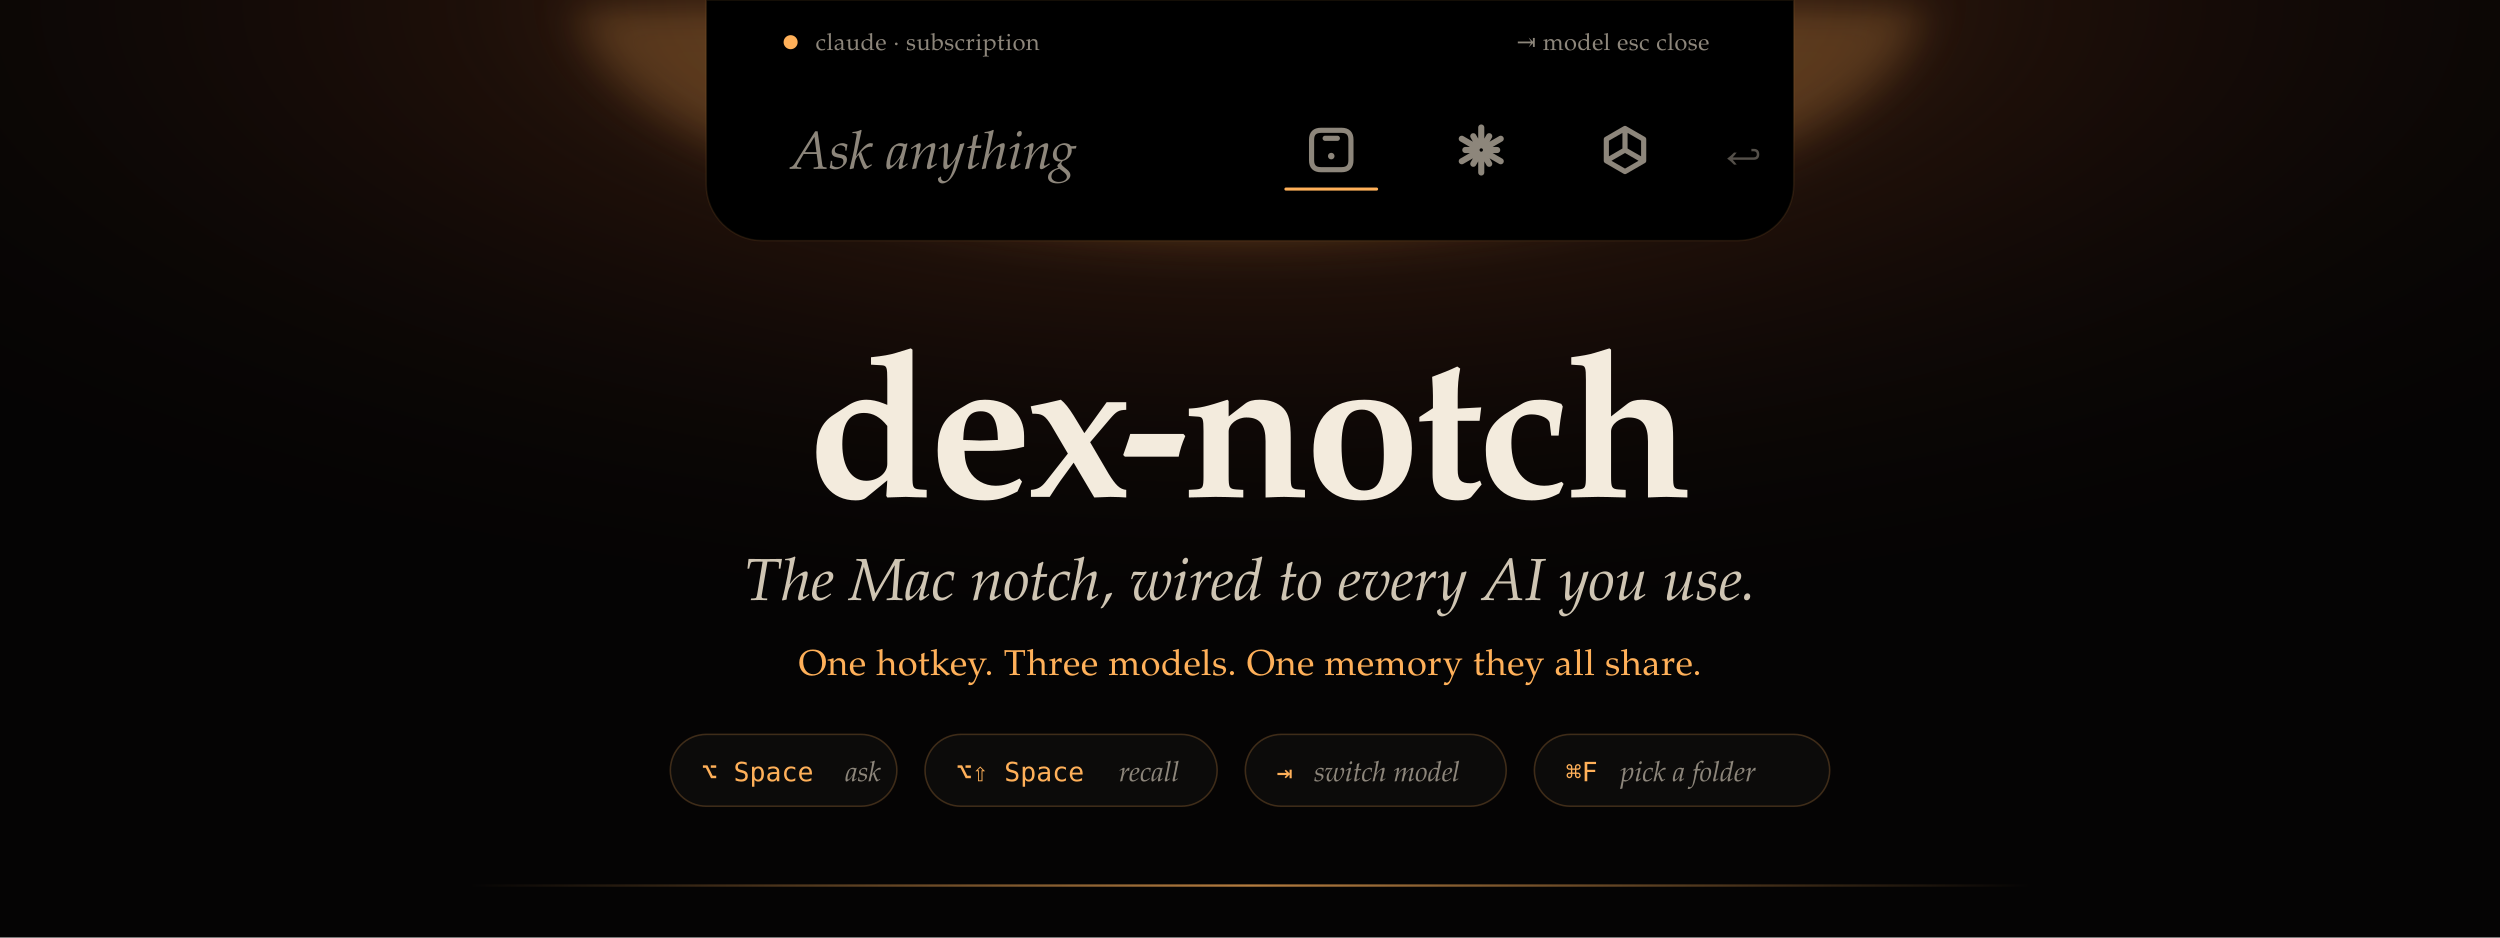
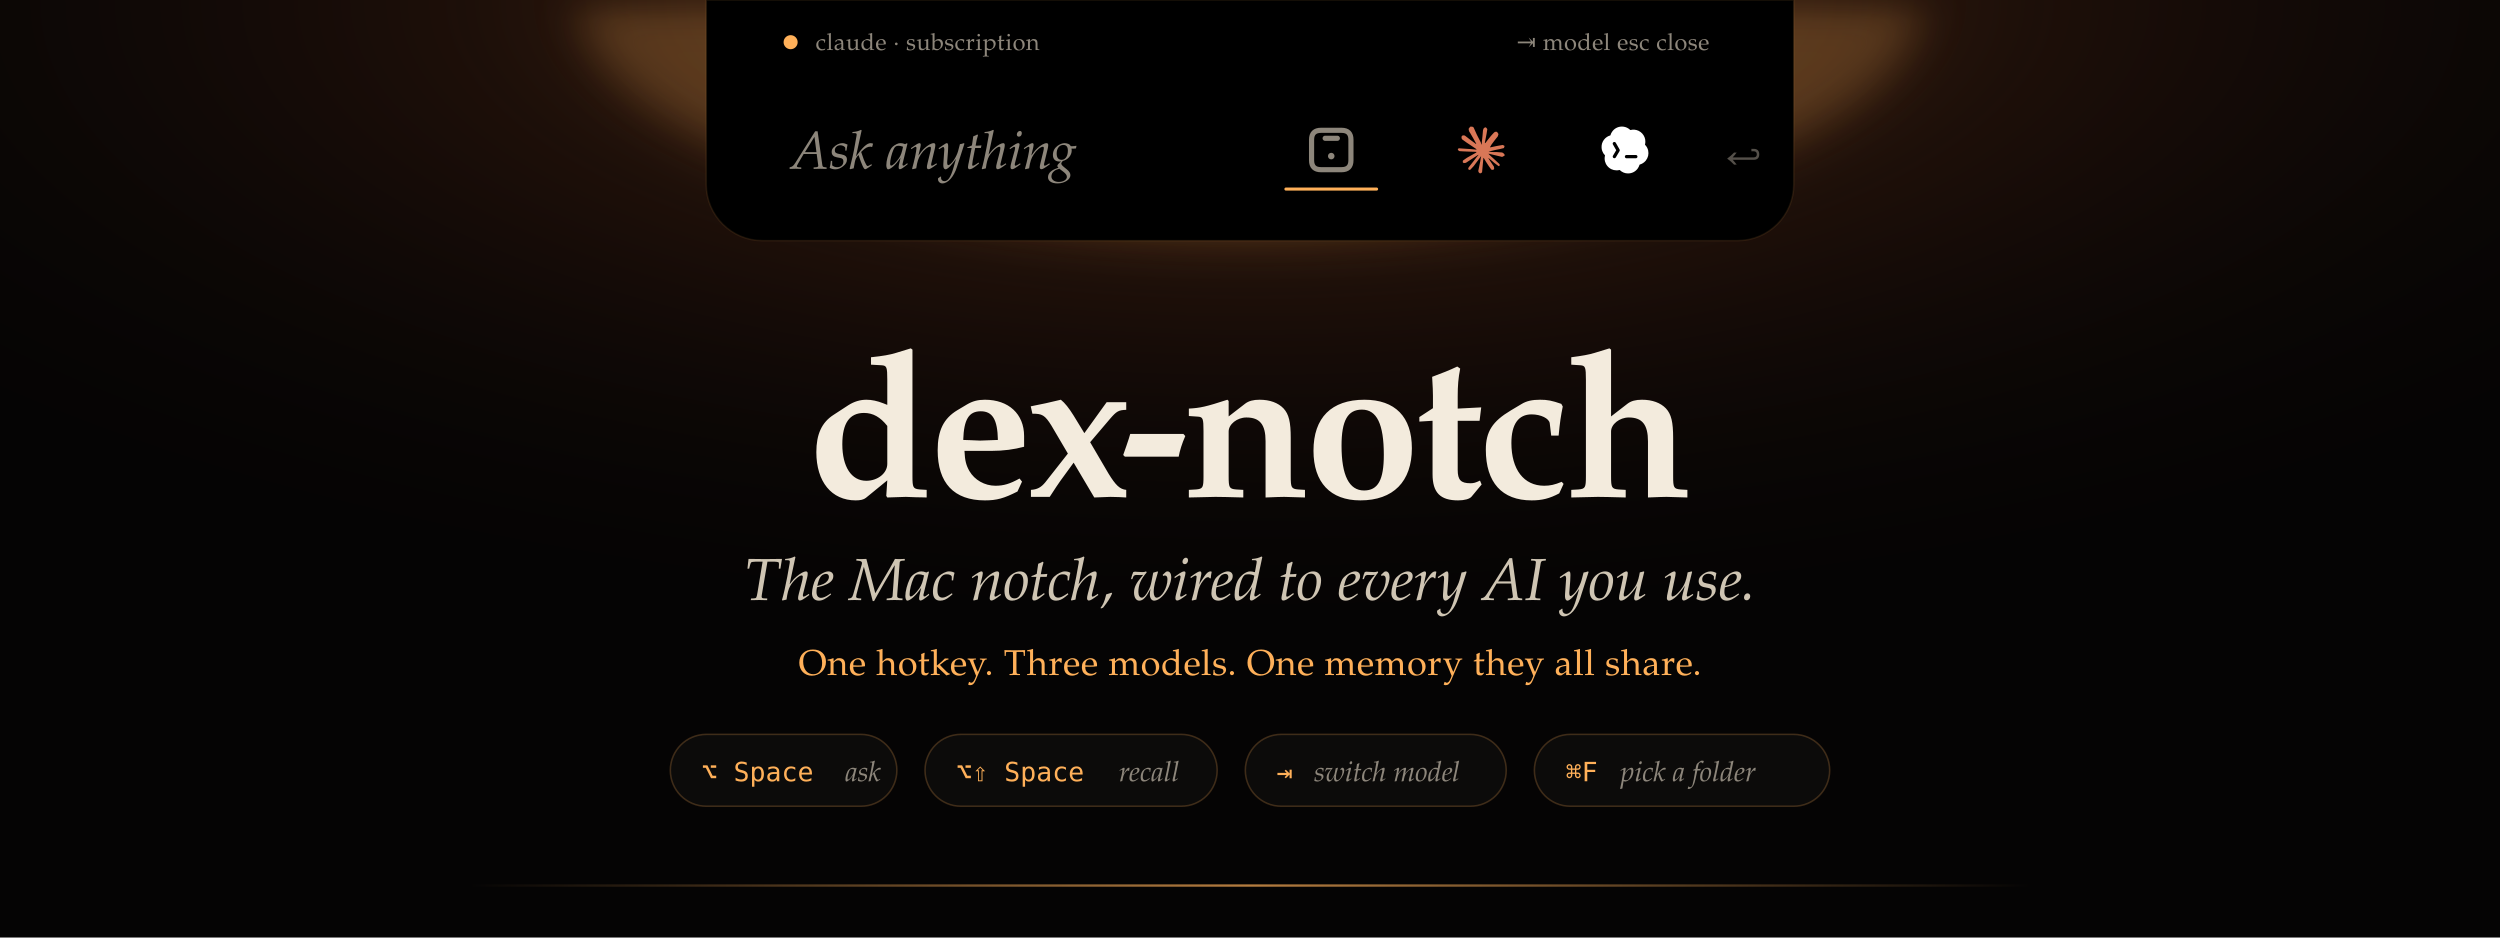
<svg xmlns="http://www.w3.org/2000/svg" viewBox="0 0 1600 600" width="1600" height="600" role="img" aria-label="dex-notch: the Mac notch, wired to every AI you use">
  <defs>
    <radialGradient id="glow" cx="50%" cy="0%" r="70%">
      <stop offset="0" stop-color="#ffb059" stop-opacity=".34" />
      <stop offset=".45" stop-color="#ee6b2e" stop-opacity=".10" />
      <stop offset="1" stop-color="#000" stop-opacity="0" />
    </radialGradient>
    <linearGradient id="rule" x1="0" x2="1">
      <stop offset="0" stop-color="#ffb059" stop-opacity="0" />
      <stop offset=".5" stop-color="#ffb059" stop-opacity=".7" />
      <stop offset="1" stop-color="#ffb059" stop-opacity="0" />
    </linearGradient>
    <filter id="soft" x="-20%" y="-20%" width="140%" height="140%">
      <feGaussianBlur stdDeviation="14" />
    </filter>
  </defs>
  <style>
  .dot { animation: pulse 2.6s ease-in-out infinite; transform-origin: 506px 27px; }
  @keyframes pulse { 0%,100% { opacity:1 } 50% { opacity:.45 } }
  .ul { animation: slide 9s cubic-bezier(.3,.7,.2,1) infinite; }
  @keyframes slide { 0%,28% { transform: translateX(96px) } 36%,61% { transform: translateX(188px) } 69%,94% { transform: translateX(0) } 100% { transform: translateX(96px) } }
  .m1 { animation: s1 9s infinite } .m2 { animation: s2 9s infinite } .m3 { animation: s3 9s infinite }
-   @keyframes s2 { 0%,30% { stroke:#ffb059 } 36%,94% { stroke:#8d867b } 100% { stroke:#ffb059 } }
-   @keyframes s3 { 0%,30% { stroke:#8d867b } 36%,61% { stroke:#ffb059 } 69%,100% { stroke:#8d867b } }
+   @keyframes s2 { 0%,30% { opacity:1 } 36%,94% { opacity:.5 } 100% { opacity:1 } }
+   @keyframes s3 { 0%,30% { opacity:.5 } 36%,61% { opacity:1 } 69%,100% { opacity:.5 } }
  @keyframes s1 { 0%,64% { stroke:#8d867b } 69%,94% { stroke:#ffb059 } 100% { stroke:#8d867b } }
-   @media (prefers-reduced-motion: reduce) { .dot,.ul,.m1,.m2,.m3 { animation: none } .ul { transform: translateX(96px) } .m2 { stroke:#ffb059 } }
+   @media (prefers-reduced-motion: reduce) { .dot,.ul,.m1,.m2,.m3 { animation: none } .ul { transform: translateX(96px) } }
</style>
  <rect width="1600" height="600" fill="#050404" />
  <rect width="1600" height="600" fill="url(#glow)" />
  <ellipse cx="800" cy="0" rx="430" ry="150" fill="#ffb059" opacity=".22" filter="url(#soft)" />
  <path d="M452 0 H1148 V118 a36 36 0 0 1 -36 36 H488 a36 36 0 0 1 -36 -36 Z" fill="#000" stroke="#ffb059" stroke-opacity=".10" />
  <circle class="dot" cx="506" cy="27" r="4.5" fill="#ffb059" />
  <text x="522" y="32" font-family="'Iowan Old Style','Palatino Linotype',Palatino,'Book Antiqua',Georgia,serif" font-size="15" fill="#8d867b" letter-spacing=".3">claude · subscription</text>
  <text x="1094" y="32" font-family="'Iowan Old Style','Palatino Linotype',Palatino,'Book Antiqua',Georgia,serif" font-size="15" fill="#8d867b" text-anchor="end" letter-spacing=".3">⇥ model    esc close</text>
  <text x="506" y="108" font-family="'Iowan Old Style','Palatino Linotype',Palatino,'Book Antiqua',Georgia,serif" font-size="34" font-style="italic" fill="#8d867b">Ask anything</text>
  <g class="m1" stroke="#8d867b">
    <path d="M845.40 83.40H858.60Q864.60 83.40 864.60 89.40V102.60Q864.60 108.60 858.60 108.60H845.40Q839.40 108.60 839.40 102.60V89.40Q839.40 83.40 845.40 83.40ZM848.10 88.50L855.90 88.50" fill="none" stroke-width="3.30" stroke-linecap="round" stroke-linejoin="round" />
    <circle cx="852.00" cy="99.90" r="1.05" fill="none" stroke-width="2.10" />
  </g>
-   <g class="m2" stroke="#8d867b">
-     <path d="M948.00 93.00L948.00 81.60M949.50 93.40L953.10 87.17M950.60 94.50L960.47 88.80M951.00 96.00L958.20 96.00M950.60 97.50L960.47 103.20M949.50 98.60L953.10 104.83M948.00 99.00L948.00 110.40M946.50 98.60L942.90 104.83M945.40 97.50L935.53 103.20M945.00 96.00L937.80 96.00M945.40 94.50L935.53 88.80M946.50 93.40L942.90 87.17" fill="none" stroke-width="3.90" stroke-linecap="round" />
+   <g class="m2" transform="translate(933.00,81.00) scale(1.25)">
+     <path d="m4.714 15.956 4.717-2.647.079-.231-.079-.128h-.231l-.789-.049-2.696-.073-2.337-.097-2.265-.121-.571-.121-.534-.704.055-.352.48-.322.686.061 1.518.103 2.277.158 1.651.097 2.447.255h.389l.055-.158-.134-.097-.103-.097L6.973 9.836l-2.55-1.688-1.336-.971-.723-.492-.364-.461-.158-1.008.656-.723.88.061.225.061.892.686 1.906 1.475 2.489 1.834.364.303.146-.103.018-.073-.164-.273-1.354-2.447-1.445-2.489-.643-1.032-.17-.619c-.061-.255-.103-.467-.103-.729L6.287.134 6.7 0l.996.134.419.364.619 1.415 1.002 2.228 1.554 3.03.455.898.243.832.091.255h.158v-.146l.128-1.706.237-2.095.231-2.696.079-.759.376-.911.747-.492.583.279.48.686-.067.443-.285 1.852-.559 2.902-.364 1.943h.212l.243-.243.984-1.305 1.651-2.064.729-.82.85-.905.546-.431h1.032l.759 1.129-.34 1.166-1.062 1.348-.88 1.141-1.263 1.7-.789 1.36.073.109.188-.018 2.853-.607 1.542-.279 1.84-.316.832.389.091.395-.328.807-1.967.486-2.307.461-3.436.814-.043.03.049.061 1.548.146.662.036h1.621l3.018.225.789.522.474.638-.079.486-1.214.619-1.639-.389-3.825-.911-1.311-.328h-.182v.109l1.093 1.069 2.003 1.809 2.507 2.331.128.577-.322.455-.34-.049-2.204-1.657-.85-.747-1.925-1.621h-.128v.17l.443.65 2.344 3.521.121 1.081-.17.352-.607.212-.668-.121-1.372-1.925L14.38 17.959l-1.141-1.943-.14.079-.674 7.255-.316.37-.729.279-.607-.461-.322-.747.322-1.475.389-1.925.316-1.53.285-1.9.17-.631-.012-.043-.14.018-1.433 1.967-2.18 2.945-1.724 1.846-.413.164-.716-.37.067-.662.401-.589 2.386-3.036 1.439-1.882.929-1.087-.006-.158h-.055l-6.338 4.116-1.129.146-.486-.455.061-.747.231-.243 1.906-1.311Z" fill="#D97757" />
  </g>
-   <g class="m3" stroke="#8d867b">
-     <path d="M1040.00 82.20L1051.95 89.10L1051.95 102.90L1040.00 109.80L1028.05 102.90L1028.05 89.10ZM1040.00 96.00L1040.00 82.20M1040.00 96.00L1051.95 102.90M1040.00 96.00L1028.05 102.90" fill="none" stroke-width="3.30" stroke-linecap="round" stroke-linejoin="round" />
+   <g class="m3" transform="translate(1025.00,81.00) scale(1.25)">
+     <path d="M8.086.457a6.105 6.105 0 013.046-.415c1.333.153 2.521.72 3.564 1.7a.117.117 0 00.107.029c1.408-.346 2.762-.224 4.061.366l.063.03.154.076c1.357.703 2.33 1.77 2.918 3.198.278.679.418 1.388.421 2.126a5.655 5.655 0 01-.18 1.631.167.167 0 00.04.155 5.982 5.982 0 011.578 2.891c.385 1.901-.01 3.615-1.183 5.14l-.182.22a6.063 6.063 0 01-2.934 1.851.162.162 0 00-.108.102c-.255.736-.511 1.364-.987 1.992-1.199 1.582-2.962 2.462-4.948 2.451-1.583-.008-2.986-.587-4.21-1.736a.145.145 0 00-.14-.032c-.518.167-1.04.191-1.604.185a5.924 5.924 0 01-2.595-.622 6.058 6.058 0 01-2.146-1.781c-.203-.269-.404-.522-.551-.821a7.74 7.74 0 01-.495-1.283 6.11 6.11 0 01-.017-3.064.166.166 0 00.008-.074.115.115 0 00-.037-.064 5.958 5.958 0 01-1.38-2.202 5.196 5.196 0 01-.333-1.589 6.915 6.915 0 01.188-2.132c.45-1.484 1.309-2.648 2.577-3.493.282-.188.55-.334.802-.438.286-.12.573-.22.861-.304a.129.129 0 00.087-.087A6.016 6.016 0 015.635 2.31C6.315 1.464 7.132.846 8.086.457zm-.804 7.85a.848.848 0 00-1.473.842l1.694 2.965-1.688 2.848a.849.849 0 001.46.864l1.94-3.272a.849.849 0 00.007-.854l-1.94-3.393zm5.446 6.24a.849.849 0 000 1.695h4.848a.849.849 0 000-1.696h-4.848z" fill="#fff" fill-rule="evenodd" />
  </g>
  <rect class="ul" x="822" y="120" width="60" height="2" rx="1" fill="#ffb059" />
  <text x="1128" y="108" font-family="'Iowan Old Style','Palatino Linotype',Palatino,'Book Antiqua',Georgia,serif" font-size="26" fill="#8d867b" text-anchor="end" opacity=".6">↩</text>
  <text x="800" y="318" font-family="'Iowan Old Style','Palatino Linotype',Palatino,'Book Antiqua',Georgia,serif" font-size="132" font-weight="600" fill="#f3ebdd" text-anchor="middle" letter-spacing="-3">dex-notch</text>
  <text x="800" y="384" font-family="'Iowan Old Style','Palatino Linotype',Palatino,'Book Antiqua',Georgia,serif" font-size="38" font-style="italic" fill="#cfc5b3" text-anchor="middle">The Mac notch, wired to every AI you use.</text>
  <text x="800" y="432" font-family="'Iowan Old Style','Palatino Linotype',Palatino,'Book Antiqua',Georgia,serif" font-size="23" fill="#ffb059" text-anchor="middle" letter-spacing=".4">One hotkey. Three models. One memory they all share.</text>
  <g transform="translate(429,470)">
    <rect width="145" height="46" rx="23" fill="#0c0b0a" stroke="#ffb059" stroke-opacity=".22" />
    <text x="20" y="30" font-family="'SF Mono',Menlo,Consolas,'DejaVu Sans Mono',monospace" font-size="17" fill="#ffb059">⌥ Space</text>
    <text x="112" y="30" font-family="'Iowan Old Style','Palatino Linotype',Palatino,'Book Antiqua',Georgia,serif" font-size="18" font-style="italic" fill="#8d867b">ask</text>
  </g>
  <g transform="translate(592,470)">
    <rect width="187" height="46" rx="23" fill="#0c0b0a" stroke="#ffb059" stroke-opacity=".22" />
    <text x="20" y="30" font-family="'SF Mono',Menlo,Consolas,'DejaVu Sans Mono',monospace" font-size="17" fill="#ffb059">⌥⇧ Space</text>
    <text x="124" y="30" font-family="'Iowan Old Style','Palatino Linotype',Palatino,'Book Antiqua',Georgia,serif" font-size="18" font-style="italic" fill="#8d867b">recall</text>
  </g>
  <g transform="translate(797,470)">
    <rect width="167" height="46" rx="23" fill="#0c0b0a" stroke="#ffb059" stroke-opacity=".22" />
    <text x="20" y="30" font-family="'SF Mono',Menlo,Consolas,'DejaVu Sans Mono',monospace" font-size="17" fill="#ffb059">⇥</text>
    <text x="44" y="30" font-family="'Iowan Old Style','Palatino Linotype',Palatino,'Book Antiqua',Georgia,serif" font-size="18" font-style="italic" fill="#8d867b">switch model</text>
  </g>
  <g transform="translate(982,470)">
    <rect width="189" height="46" rx="23" fill="#0c0b0a" stroke="#ffb059" stroke-opacity=".22" />
    <text x="20" y="30" font-family="'SF Mono',Menlo,Consolas,'DejaVu Sans Mono',monospace" font-size="17" fill="#ffb059">⌘F</text>
    <text x="55" y="30" font-family="'Iowan Old Style','Palatino Linotype',Palatino,'Book Antiqua',Georgia,serif" font-size="18" font-style="italic" fill="#8d867b">pick a folder</text>
  </g>
  <rect x="300" y="566" width="1000" height="1.5" fill="url(#rule)" />
</svg>
